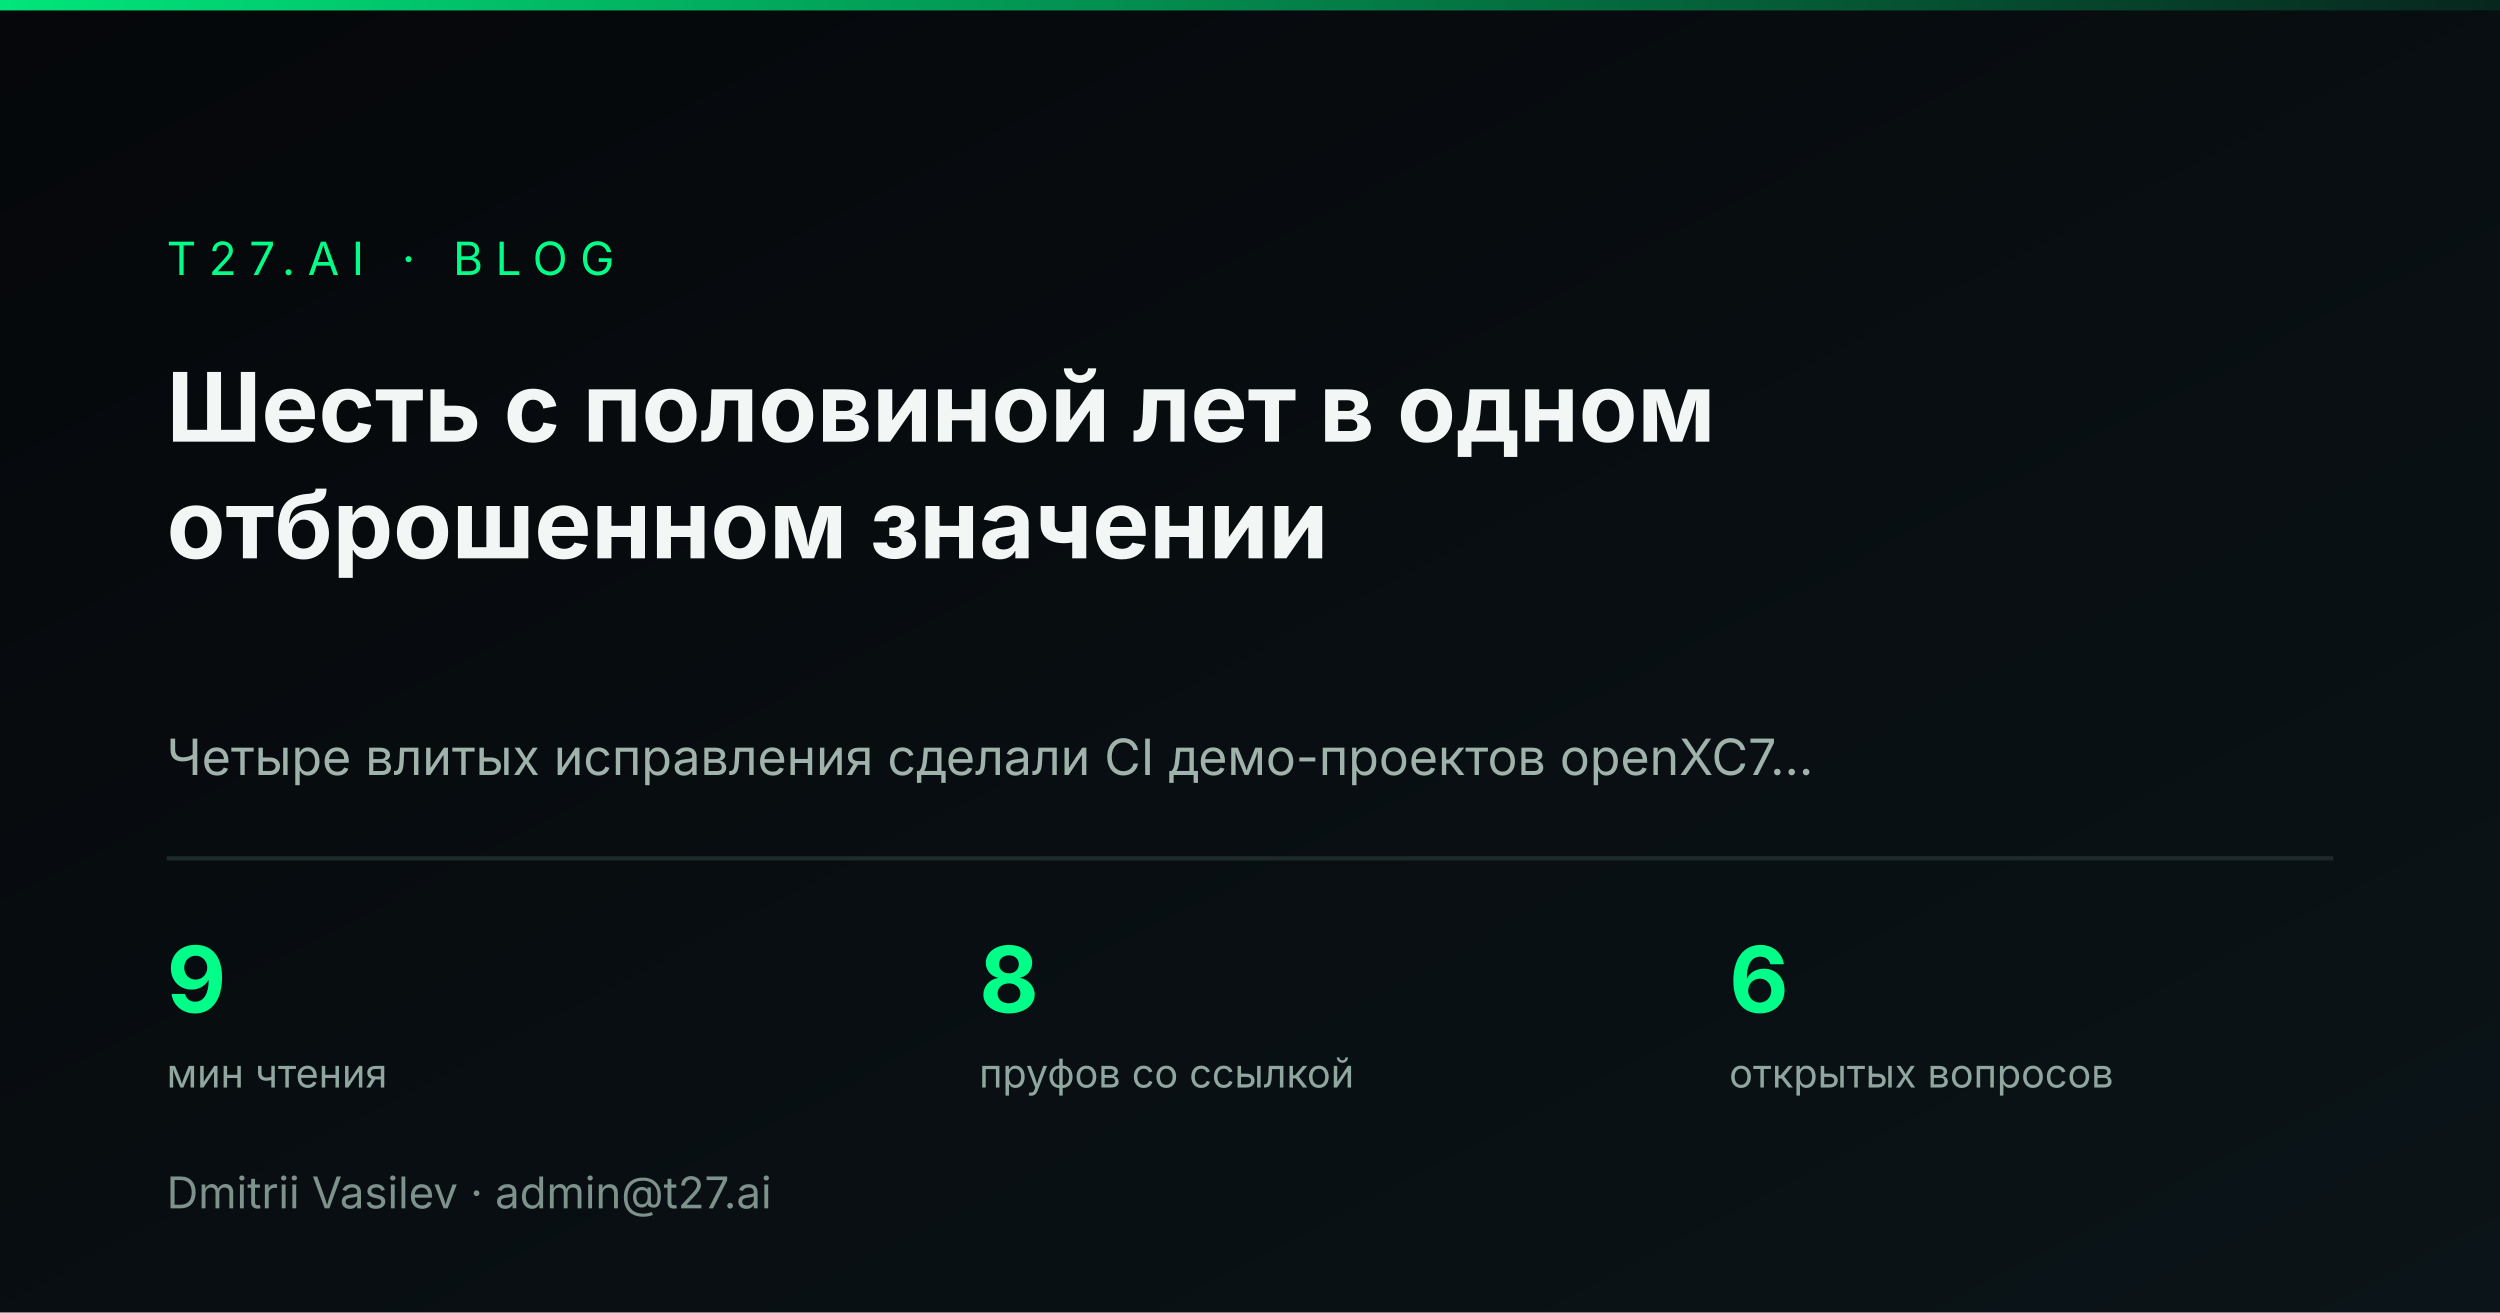
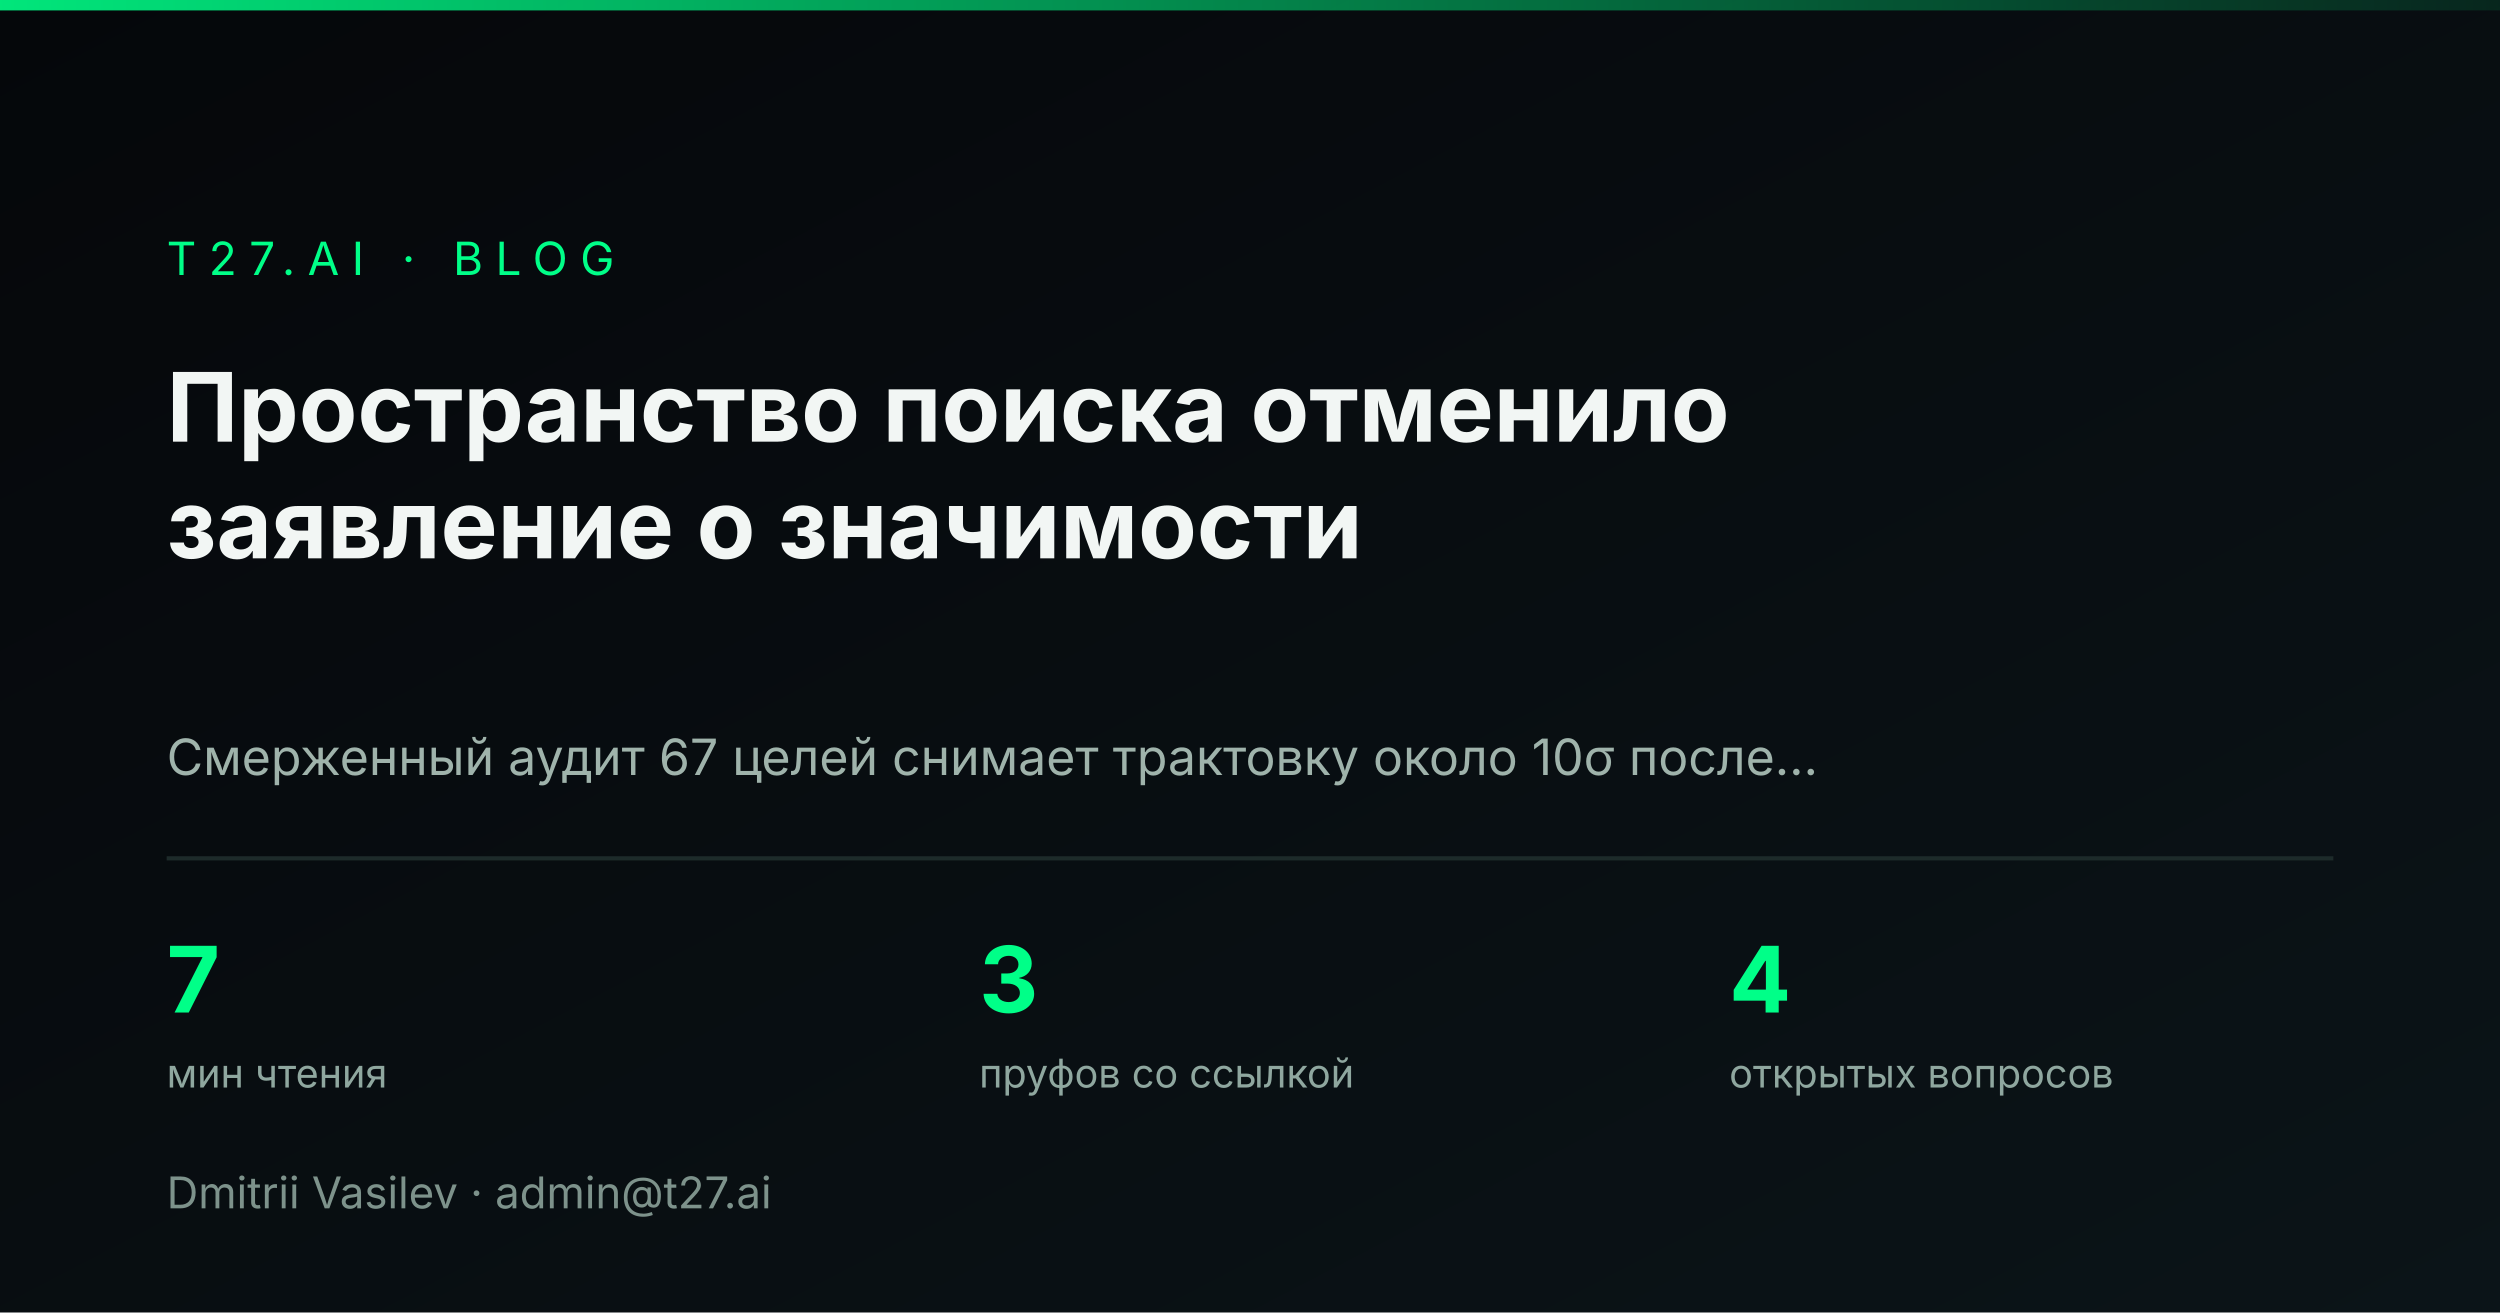
- <svg xmlns="http://www.w3.org/2000/svg" width="1200" height="630" viewBox="0 0 1200 630" role="img" aria-label="Шесть с половиной лет в одном отброшенном значении">
+ <svg xmlns="http://www.w3.org/2000/svg" width="1200" height="630" viewBox="0 0 1200 630" role="img" aria-label="Пространство поиска отменило заявление о значимости">
  <defs>
    <linearGradient id="bg" x1="0" y1="0" x2="1" y2="1">
      <stop offset="0%" stop-color="#05070a" />
      <stop offset="100%" stop-color="#0b1418" />
    </linearGradient>
    <linearGradient id="glow" x1="0" y1="0" x2="1" y2="0">
      <stop offset="0%" stop-color="#00ff88" stop-opacity="0.9" />
      <stop offset="100%" stop-color="#00ff88" stop-opacity="0.1" />
    </linearGradient>
  </defs>
  <rect width="1200" height="630" fill="url(#bg)" />
  <rect x="0" y="0" width="1200" height="5" fill="url(#glow)" />
  <text x="80" y="132" font-family="Inter,Helvetica,Arial,sans-serif" font-size="22" fill="#00ff88" letter-spacing="6">T27.AI · BLOG</text>
-   <text x="80" y="212" font-family="Inter,Helvetica,Arial,sans-serif" font-size="46" font-weight="700" fill="#f2f6f4">Шесть с половиной лет в одном</text>
-   <text x="80" y="268" font-family="Inter,Helvetica,Arial,sans-serif" font-size="46" font-weight="700" fill="#f2f6f4">отброшенном значении</text>
-   <text x="80" y="372" font-family="Inter,Helvetica,Arial,sans-serif" font-size="24" fill="#9fb3ab">Четыре влитых исправления сделали CI демо-проектов openXC7…</text>
-   <text x="80" y="486" font-family="Inter,Helvetica,Arial,sans-serif" font-size="44" font-weight="700" fill="#00ff88">9</text>
+   <text x="80" y="212" font-family="Inter,Helvetica,Arial,sans-serif" font-size="46" font-weight="700" fill="#f2f6f4">Пространство поиска отменило</text>
+   <text x="80" y="268" font-family="Inter,Helvetica,Arial,sans-serif" font-size="46" font-weight="700" fill="#f2f6f4">заявление о значимости</text>
+   <text x="80" y="372" font-family="Inter,Helvetica,Arial,sans-serif" font-size="24" fill="#9fb3ab">Смерженный аудит 67 целей снимает трактовку около 10σ после…</text>
+   <text x="80" y="486" font-family="Inter,Helvetica,Arial,sans-serif" font-size="44" font-weight="700" fill="#00ff88">7</text>
  <text x="80" y="522" font-family="Inter,Helvetica,Arial,sans-serif" font-size="19" fill="#8fa79f">мин чтения</text>
-   <text x="470" y="486" font-family="Inter,Helvetica,Arial,sans-serif" font-size="44" font-weight="700" fill="#00ff88">8</text>
+   <text x="470" y="486" font-family="Inter,Helvetica,Arial,sans-serif" font-size="44" font-weight="700" fill="#00ff88">3</text>
  <text x="470" y="522" font-family="Inter,Helvetica,Arial,sans-serif" font-size="19" fill="#8fa79f">пруфов со ссылкой</text>
-   <text x="830" y="486" font-family="Inter,Helvetica,Arial,sans-serif" font-size="44" font-weight="700" fill="#00ff88">6</text>
+   <text x="830" y="486" font-family="Inter,Helvetica,Arial,sans-serif" font-size="44" font-weight="700" fill="#00ff88">4</text>
  <text x="830" y="522" font-family="Inter,Helvetica,Arial,sans-serif" font-size="19" fill="#8fa79f">открытых вопросов</text>
  <text x="80" y="580" font-family="Inter,Helvetica,Arial,sans-serif" font-size="21" fill="#7d928b">Dmitrii Vasilev · admin@t27.ai</text>
  <line x1="80" y1="412" x2="1120" y2="412" stroke="#1d2b2a" stroke-width="2" />
</svg>
